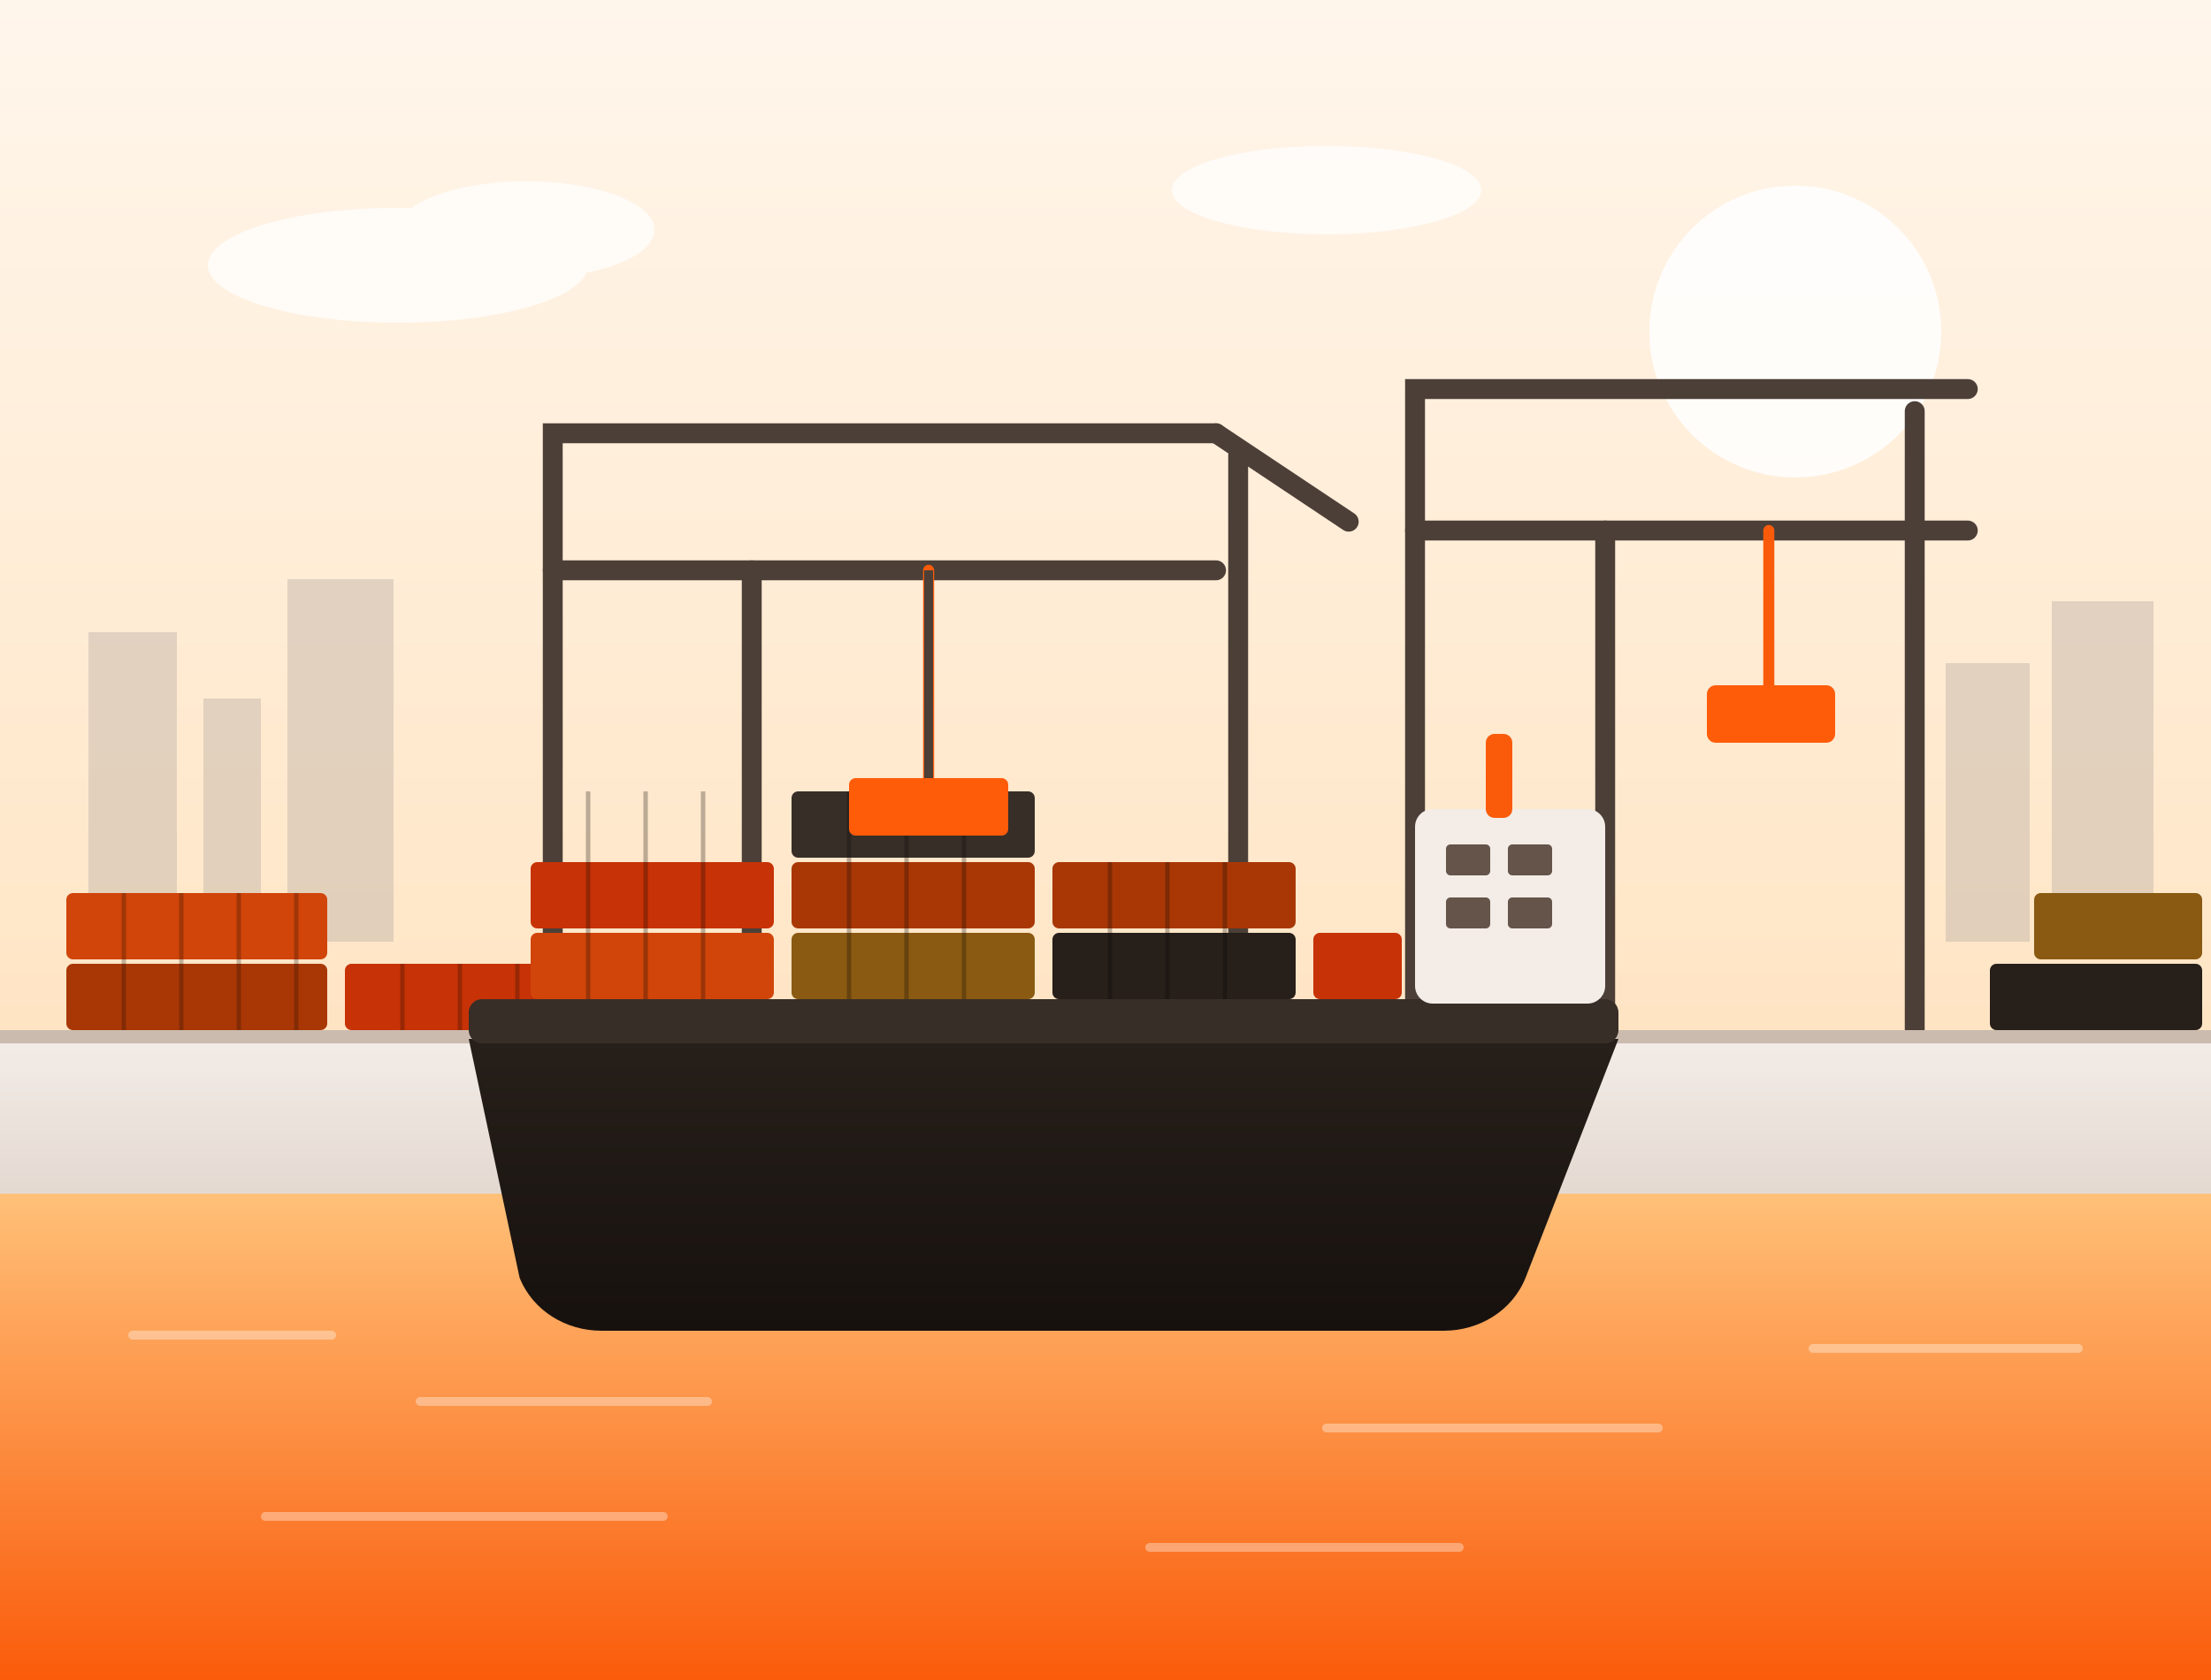
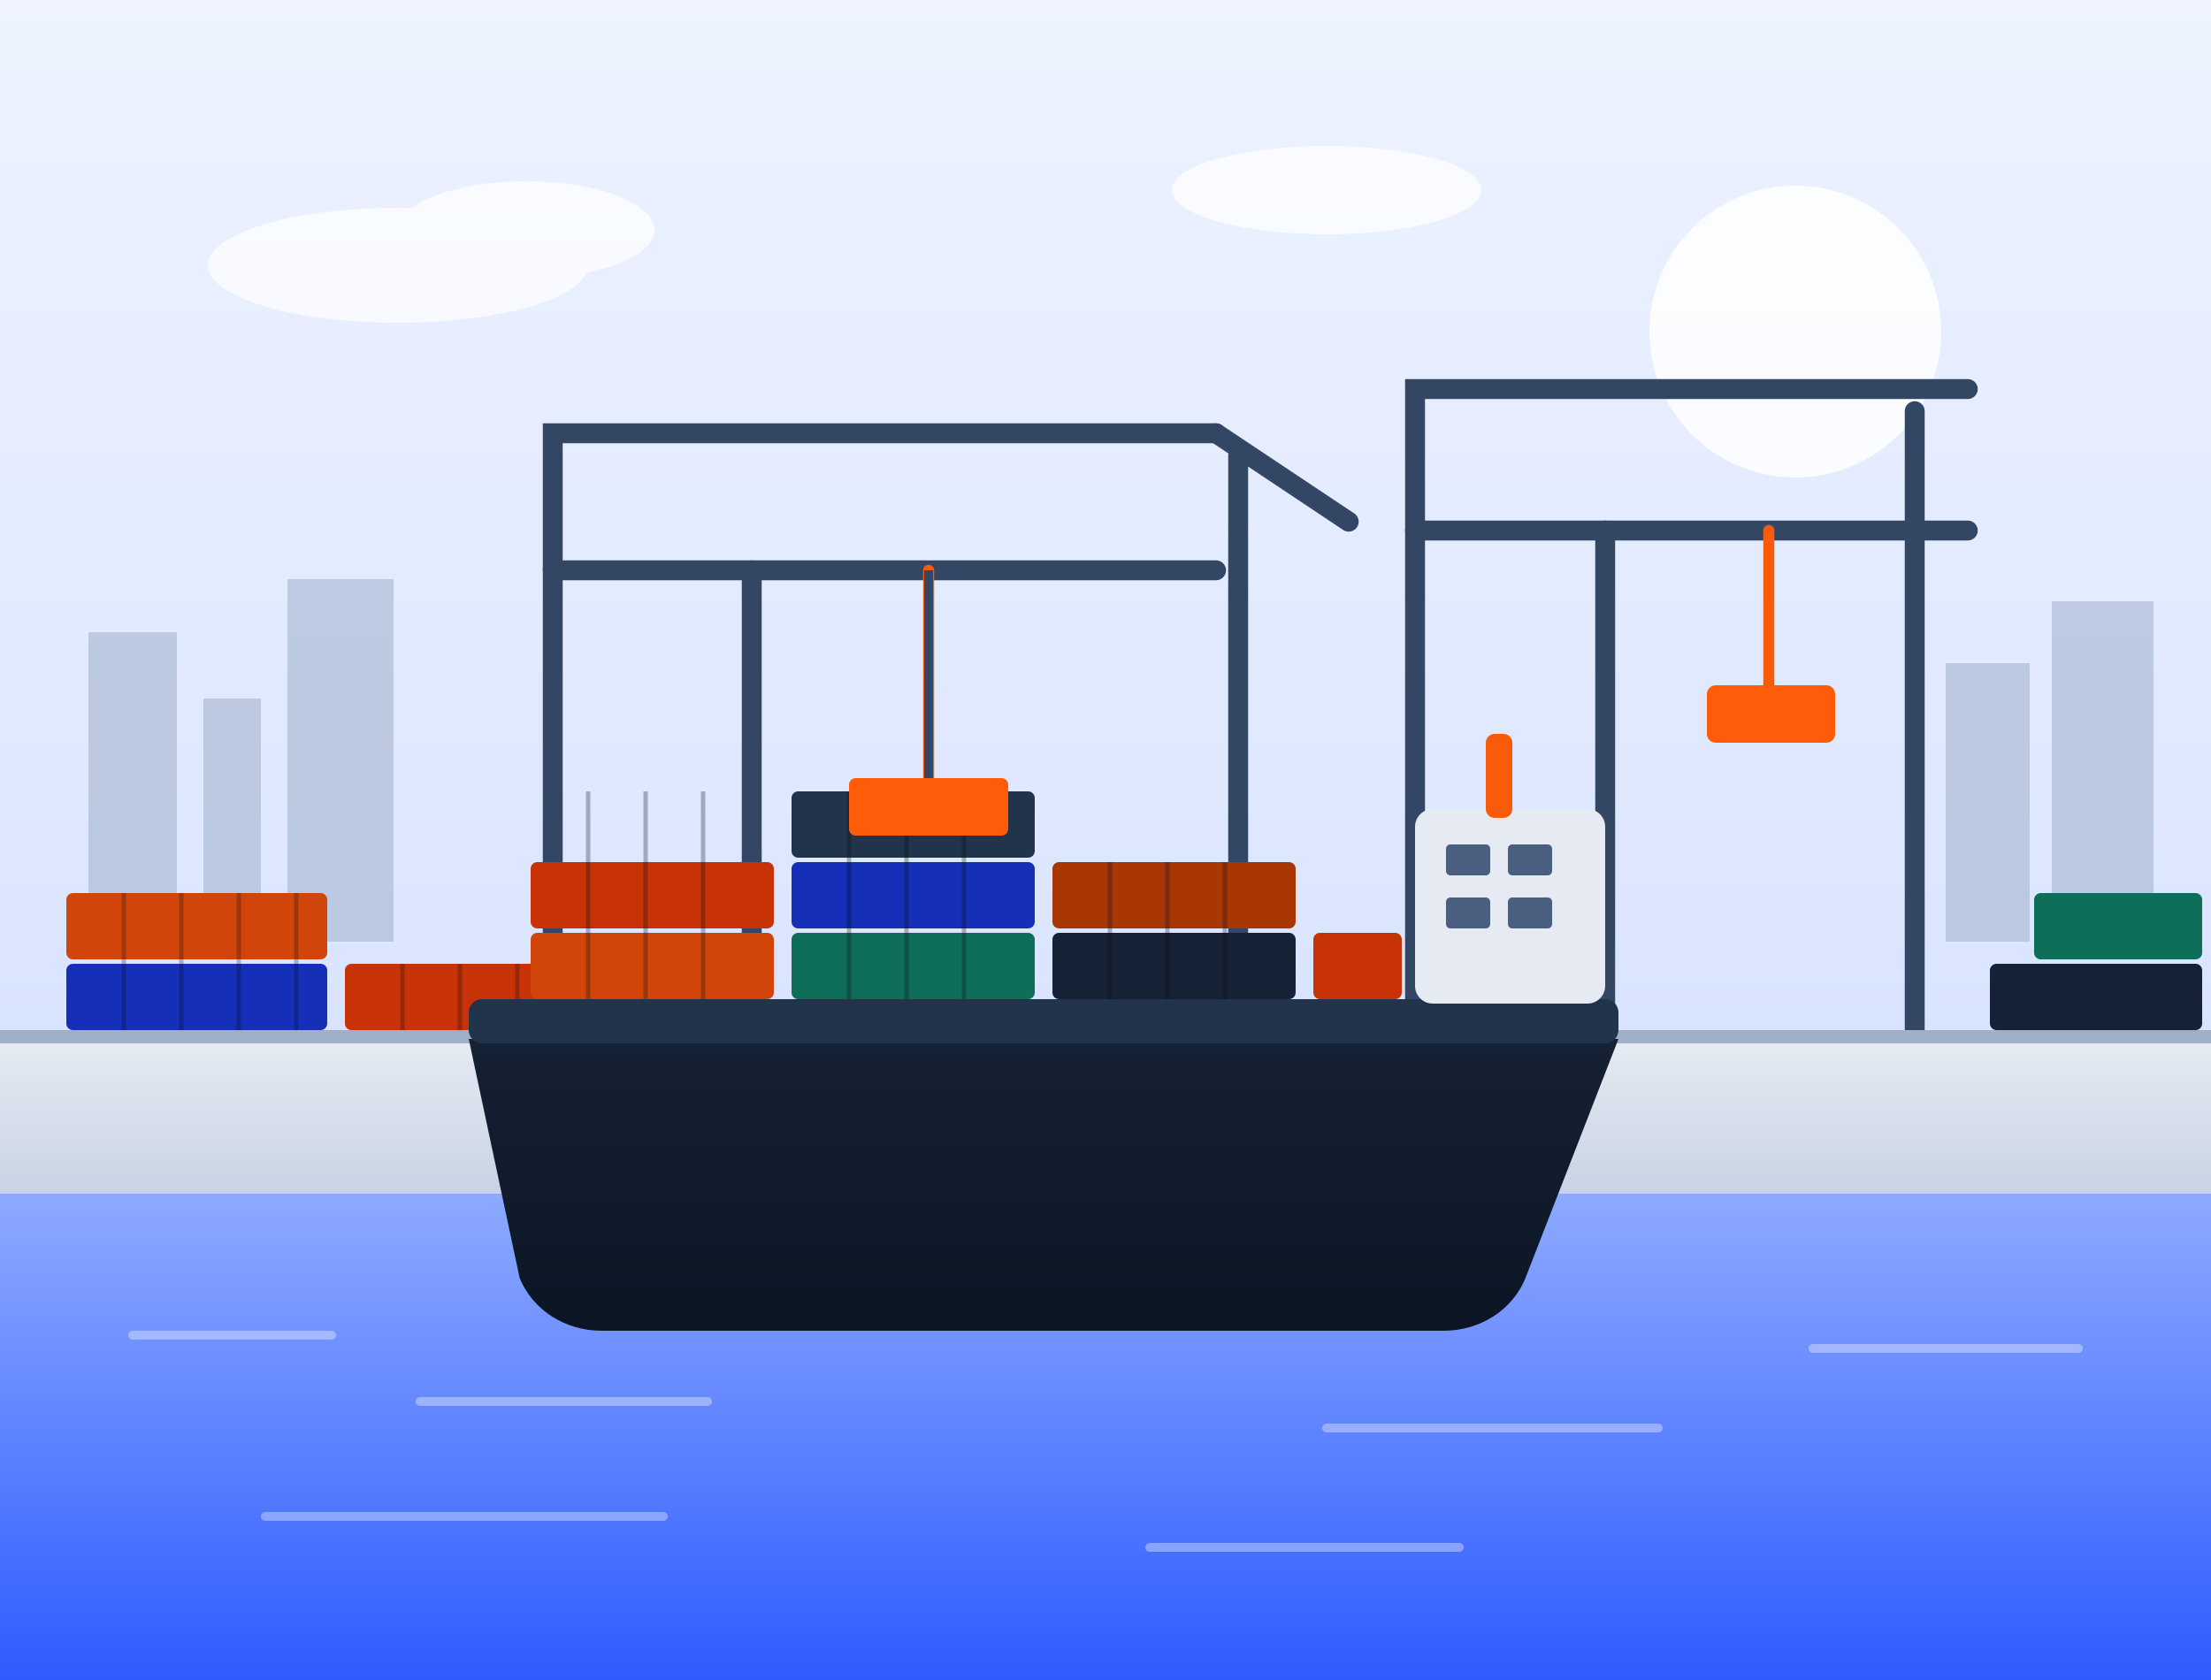
<svg xmlns="http://www.w3.org/2000/svg" viewBox="0 0 1000 760" width="1000" height="760" role="img" aria-label="Illustration of a container ship being loaded by gantry cranes at a FreightBridge port terminal">
  <defs>
    <linearGradient id="pSky" x1="0" y1="0" x2="0" y2="1">
-       <stop offset="0%" stop-color="#FFF6EC" />
-       <stop offset="55%" stop-color="#FFE7C9" />
-       <stop offset="100%" stop-color="#FFCF9E" />
+       <stop offset="0%" stop-color="#EEF3FF" />
+       <stop offset="55%" stop-color="#DCE6FF" />
+       <stop offset="100%" stop-color="#C3D2F7" />
    </linearGradient>
    <linearGradient id="pWater" x1="0" y1="0" x2="0" y2="1">
-       <stop offset="0%" stop-color="#FFC078" />
-       <stop offset="100%" stop-color="#FA5B0A" />
+       <stop offset="0%" stop-color="#8DAAFF" />
+       <stop offset="100%" stop-color="#2F5BFF" />
    </linearGradient>
    <linearGradient id="pHull" x1="0" y1="0" x2="0" y2="1">
-       <stop offset="0%" stop-color="#261F1A" />
-       <stop offset="100%" stop-color="#17110E" />
+       <stop offset="0%" stop-color="#152134" />
+       <stop offset="100%" stop-color="#0B1524" />
    </linearGradient>
    <linearGradient id="pQuay" x1="0" y1="0" x2="0" y2="1">
-       <stop offset="0%" stop-color="#F3ECE7" />
-       <stop offset="100%" stop-color="#E4D9D1" />
+       <stop offset="0%" stop-color="#E6EBF3" />
+       <stop offset="100%" stop-color="#C9D3E4" />
    </linearGradient>
  </defs>
  <rect width="1000" height="760" fill="url(#pSky)" />
  <circle cx="812" cy="150" r="66" fill="#FFFFFF" opacity="0.85" />
  <g fill="#FFFFFF" opacity="0.7">
    <ellipse cx="180" cy="120" rx="86" ry="26" />
    <ellipse cx="238" cy="104" rx="58" ry="22" />
    <ellipse cx="600" cy="86" rx="70" ry="20" />
  </g>
-   <g fill="#CBBBAF" opacity="0.55">
+   <g fill="#9FAFC9" opacity="0.55">
    <rect x="40" y="286" width="40" height="140" />
    <rect x="92" y="316" width="26" height="110" />
    <rect x="130" y="262" width="48" height="164" />
    <rect x="880" y="300" width="38" height="126" />
    <rect x="928" y="272" width="46" height="154" />
  </g>
-   <g stroke="#4C3F37" stroke-width="9" fill="none" stroke-linecap="round">
+   <g stroke="#334765" stroke-width="9" fill="none" stroke-linecap="round">
    <path d="M250 470V196h300" />
    <path d="M250 258h300" />
    <path d="M340 470V258" />
    <path d="M550 196l60 40" />
    <path d="M560 470V206" />
    <path d="M640 470V176h250" />
    <path d="M640 240h250" />
    <path d="M726 470V240" />
    <path d="M866 470V186" />
  </g>
  <g stroke="#FA5B0A" stroke-width="5" stroke-linecap="round">
    <path d="M420 258v96" />
    <path d="M800 240v72" />
  </g>
  <g fill="#FF5C0A">
    <rect x="392" y="352" width="58" height="26" rx="4" />
    <rect x="772" y="310" width="58" height="26" rx="4" />
  </g>
  <rect y="470" width="1000" height="70" fill="url(#pQuay)" />
-   <rect y="466" width="1000" height="6" fill="#CBBBAF" />
+   <rect y="466" width="1000" height="6" fill="#9FAFC9" />
  <g>
    <rect x="30" y="404" width="118" height="30" rx="3" fill="#D1450A" />
-     <rect x="30" y="436" width="118" height="30" rx="3" fill="#A93706" />
+     <rect x="30" y="436" width="118" height="30" rx="3" fill="#152FB8" />
    <rect x="156" y="436" width="118" height="30" rx="3" fill="#C73206" />
-     <rect x="920" y="404" width="76" height="30" rx="3" fill="#8A5A12" />
-     <rect x="900" y="436" width="96" height="30" rx="3" fill="#261F1A" />
-     <g stroke="#0C0806" stroke-opacity="0.25" stroke-width="2">
+     <rect x="920" y="404" width="76" height="30" rx="3" fill="#0F6E5A" />
+     <rect x="900" y="436" width="96" height="30" rx="3" fill="#152134" />
+     <g stroke="#050B15" stroke-opacity="0.25" stroke-width="2">
      <path d="M56 404v62M82 404v62M108 404v62M134 404v62" />
      <path d="M182 436v30M208 436v30M234 436v30M260 436v30" />
    </g>
  </g>
  <rect y="540" width="1000" height="220" fill="url(#pWater)" />
  <g stroke="#FFFFFF" stroke-opacity="0.35" stroke-width="4" stroke-linecap="round">
    <path d="M60 604h90M190 634h130M420 596h100M600 646h150M820 610h120M120 686h180M520 700h140" />
  </g>
  <g>
    <path d="M212 470h520l-42 108c-6 15-21 24-37 24H272c-16 0-31-9-37-24z" fill="url(#pHull)" />
-     <rect x="212" y="452" width="520" height="20" rx="6" fill="#382E28" />
-     <rect x="640" y="366" width="86" height="88" rx="8" fill="#F3ECE7" />
-     <g fill="#64544A">
+     <rect x="212" y="452" width="520" height="20" rx="6" fill="#22334C" />
+     <rect x="640" y="366" width="86" height="88" rx="8" fill="#E6EBF3" />
+     <g fill="#4A5F80">
      <rect x="654" y="382" width="20" height="14" rx="2" />
      <rect x="682" y="382" width="20" height="14" rx="2" />
      <rect x="654" y="406" width="20" height="14" rx="2" />
      <rect x="682" y="406" width="20" height="14" rx="2" />
    </g>
    <rect x="672" y="332" width="12" height="38" rx="4" fill="#FA5B0A" />
    <g>
      <rect x="240" y="422" width="110" height="30" rx="3" fill="#D1450A" />
      <rect x="240" y="390" width="110" height="30" rx="3" fill="#C73206" />
-       <rect x="358" y="422" width="110" height="30" rx="3" fill="#8A5A12" />
-       <rect x="358" y="390" width="110" height="30" rx="3" fill="#A93706" />
-       <rect x="358" y="358" width="110" height="30" rx="3" fill="#382E28" />
-       <rect x="476" y="422" width="110" height="30" rx="3" fill="#261F1A" />
+       <rect x="358" y="422" width="110" height="30" rx="3" fill="#0F6E5A" />
+       <rect x="358" y="390" width="110" height="30" rx="3" fill="#152FB8" />
+       <rect x="358" y="358" width="110" height="30" rx="3" fill="#22334C" />
+       <rect x="476" y="422" width="110" height="30" rx="3" fill="#152134" />
      <rect x="476" y="390" width="110" height="30" rx="3" fill="#A93706" />
      <rect x="594" y="422" width="40" height="30" rx="3" fill="#C73206" />
-       <g stroke="#0C0806" stroke-opacity="0.28" stroke-width="2">
+       <g stroke="#050B15" stroke-opacity="0.28" stroke-width="2">
        <path d="M266 358v94M292 358v94M318 358v94M384 358v94M410 358v94M436 358v94M502 390v62M528 390v62M554 390v62" />
      </g>
    </g>
  </g>
  <g>
-     <path d="M420 354v-96" stroke="#4C3F37" stroke-width="4" />
+     <path d="M420 354v-96" stroke="#334765" stroke-width="4" />
    <rect x="384" y="352" width="72" height="26" rx="3" fill="#FF5C0A" />
  </g>
</svg>
